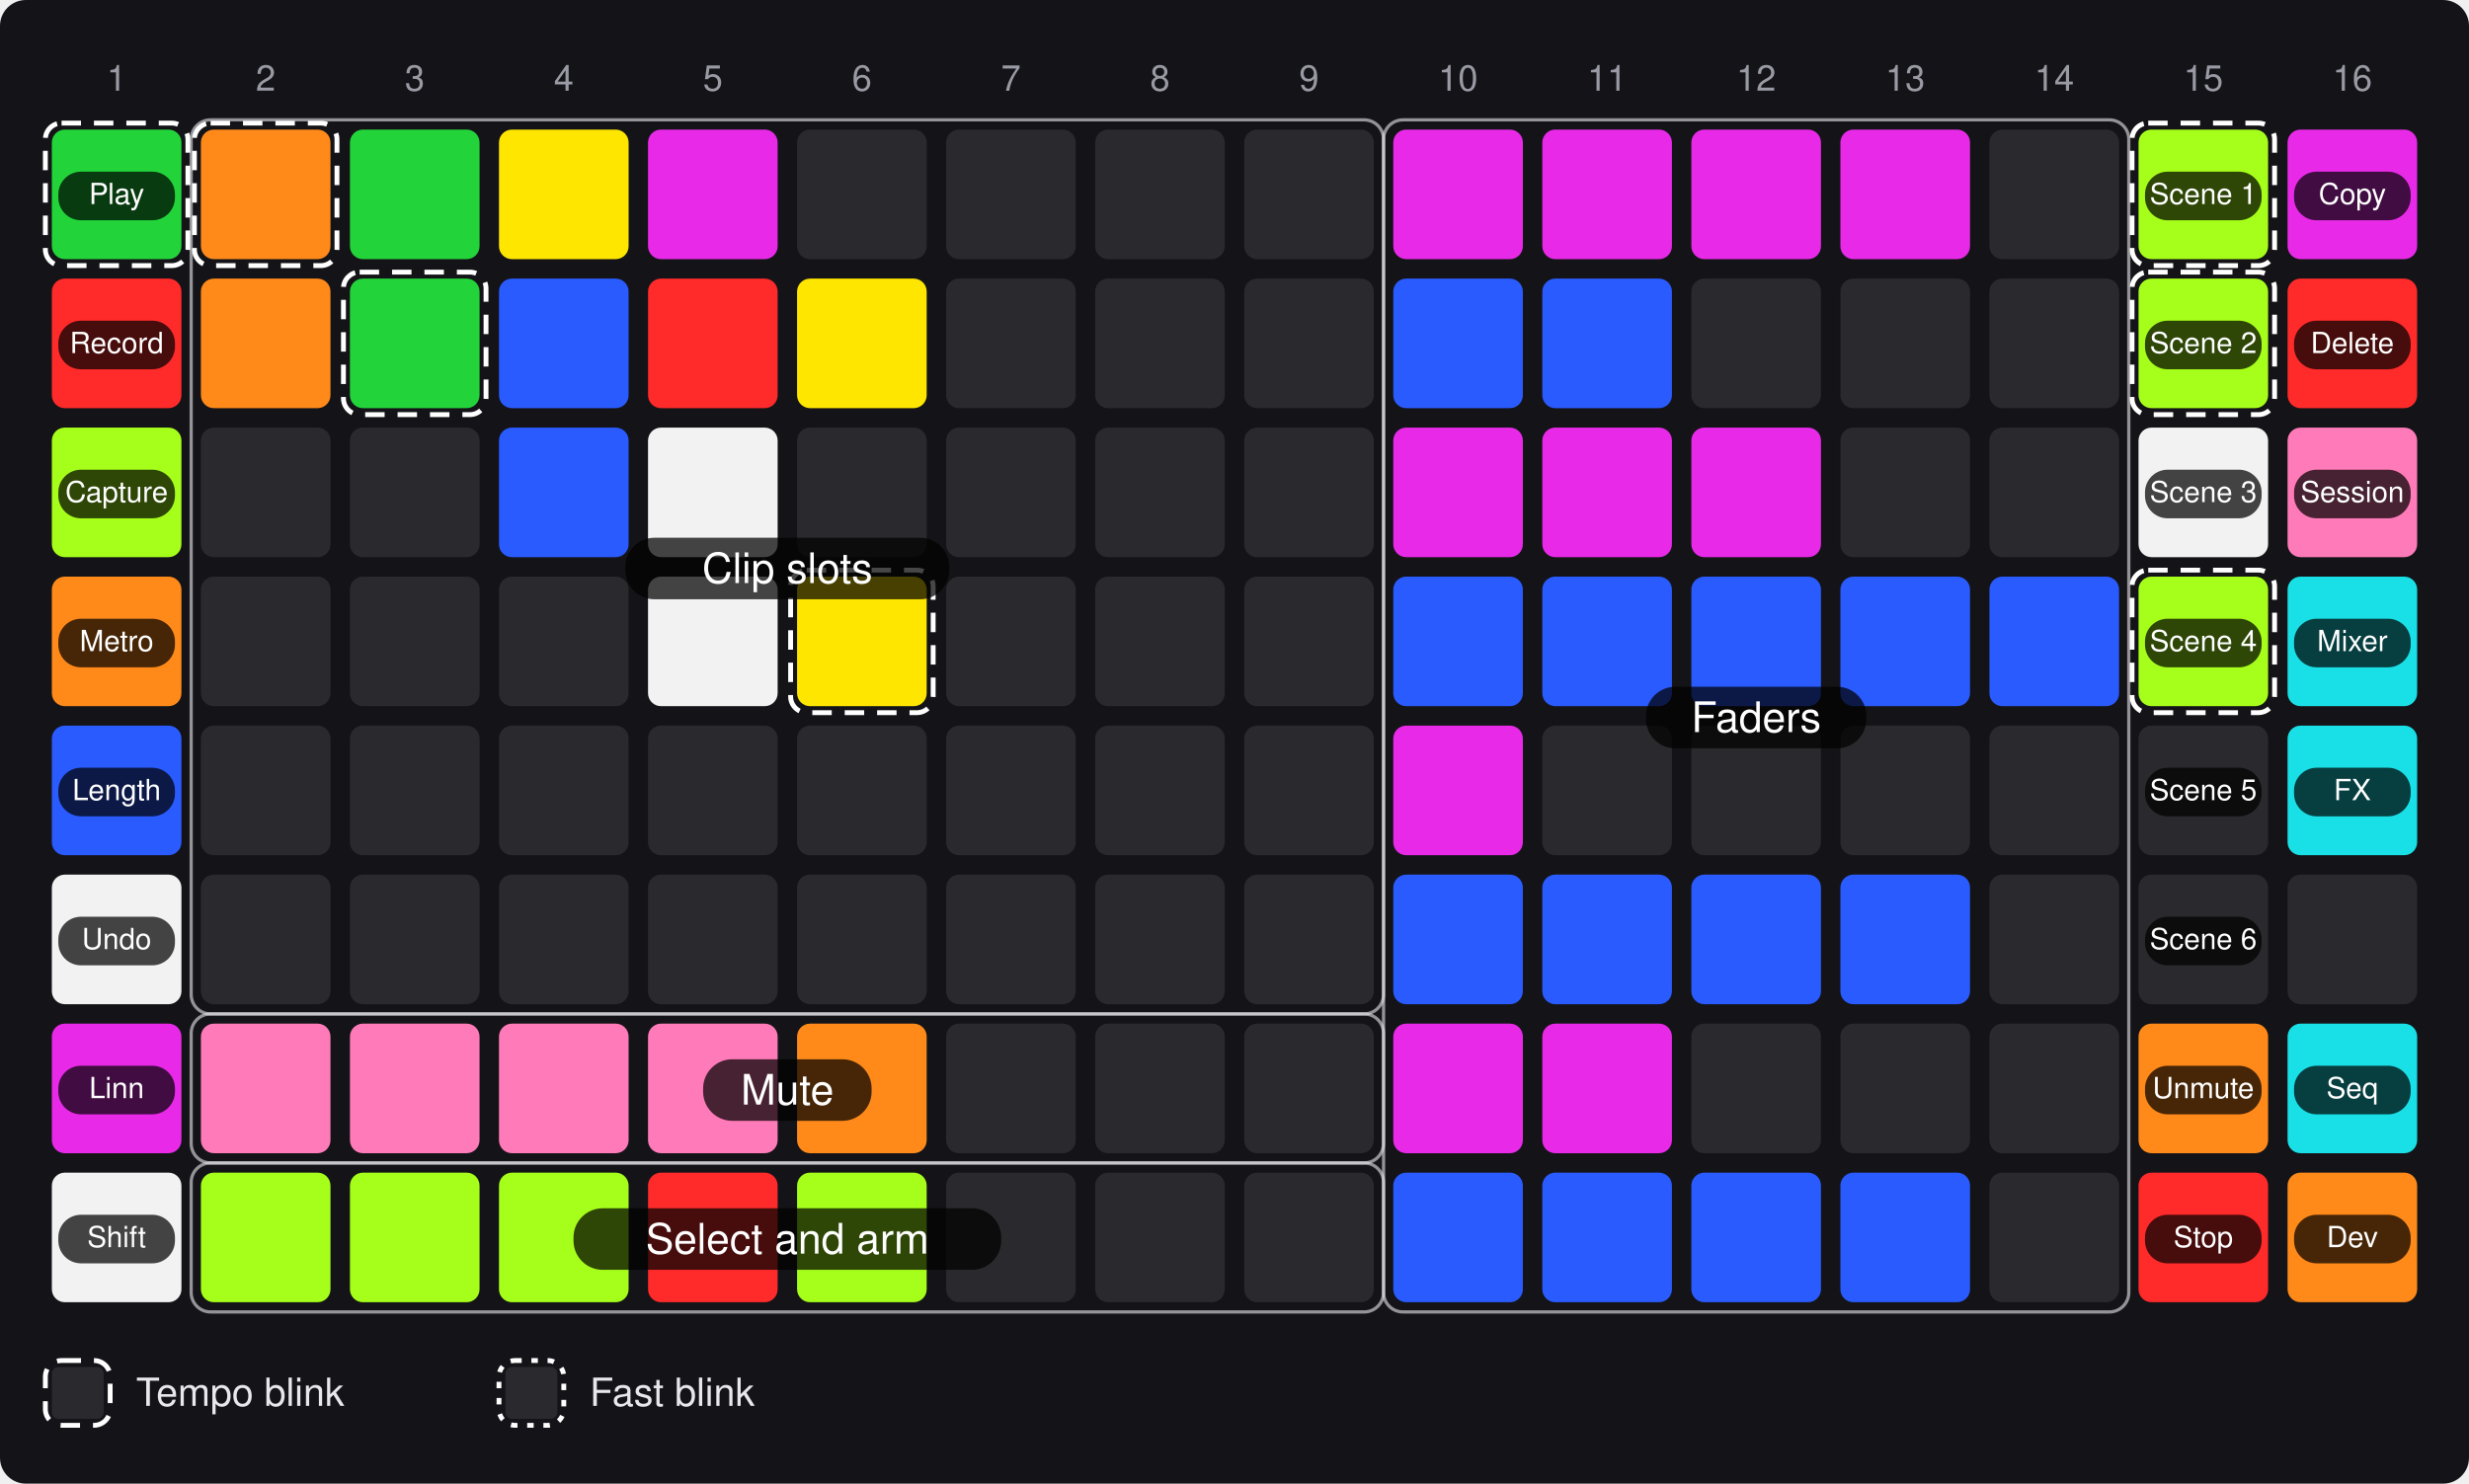
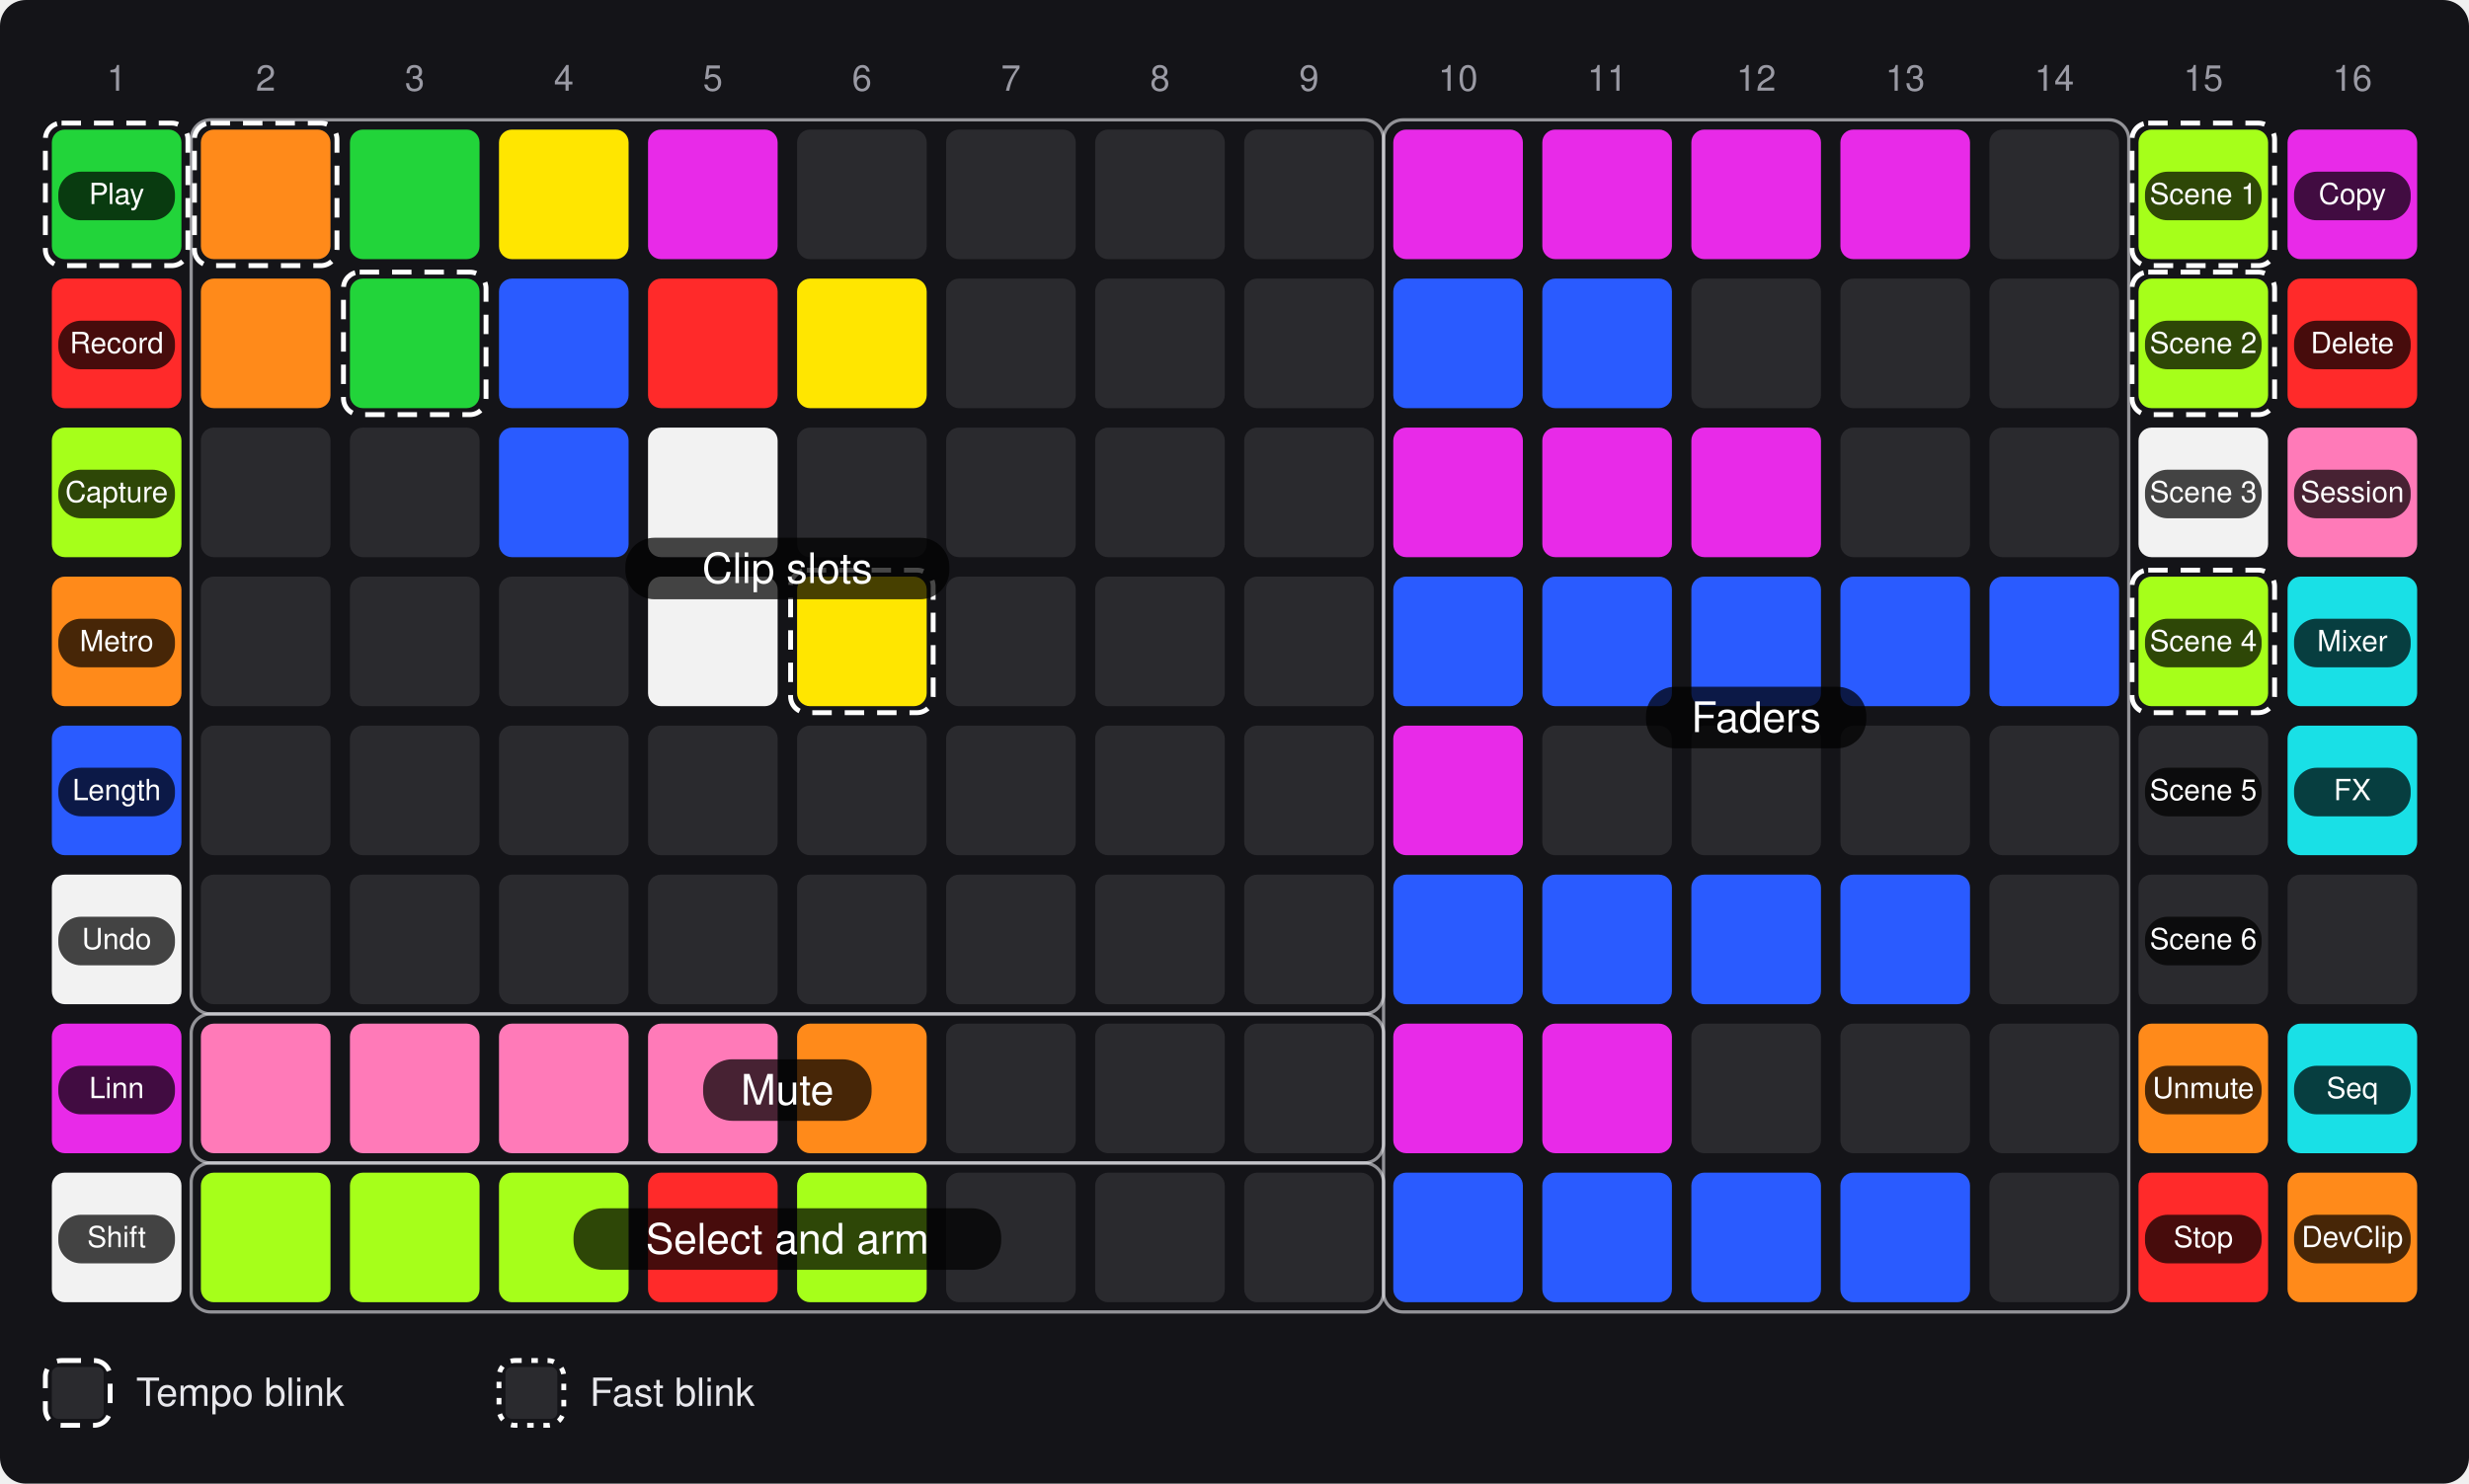
<svg xmlns="http://www.w3.org/2000/svg" width="762" height="458" viewBox="0 0 762 458" font-family="Helvetica, Arial, sans-serif">
  <rect x="0" y="0" width="762" height="458" rx="8" fill="#141418" />
  <text x="36" y="28" font-size="11" fill="#9a9aa4" text-anchor="middle">1</text>
  <text x="82" y="28" font-size="11" fill="#9a9aa4" text-anchor="middle">2</text>
  <text x="128" y="28" font-size="11" fill="#9a9aa4" text-anchor="middle">3</text>
  <text x="174" y="28" font-size="11" fill="#9a9aa4" text-anchor="middle">4</text>
  <text x="220" y="28" font-size="11" fill="#9a9aa4" text-anchor="middle">5</text>
  <text x="266" y="28" font-size="11" fill="#9a9aa4" text-anchor="middle">6</text>
  <text x="312" y="28" font-size="11" fill="#9a9aa4" text-anchor="middle">7</text>
  <text x="358" y="28" font-size="11" fill="#9a9aa4" text-anchor="middle">8</text>
  <text x="404" y="28" font-size="11" fill="#9a9aa4" text-anchor="middle">9</text>
  <text x="450" y="28" font-size="11" fill="#9a9aa4" text-anchor="middle">10</text>
  <text x="496" y="28" font-size="11" fill="#9a9aa4" text-anchor="middle">11</text>
  <text x="542" y="28" font-size="11" fill="#9a9aa4" text-anchor="middle">12</text>
  <text x="588" y="28" font-size="11" fill="#9a9aa4" text-anchor="middle">13</text>
  <text x="634" y="28" font-size="11" fill="#9a9aa4" text-anchor="middle">14</text>
  <text x="680" y="28" font-size="11" fill="#9a9aa4" text-anchor="middle">15</text>
  <text x="726" y="28" font-size="11" fill="#9a9aa4" text-anchor="middle">16</text>
  <rect x="16" y="40" width="40" height="40" rx="4" fill="#22d43a" />
  <rect x="14" y="38" width="44" height="44" rx="5" fill="none" stroke="#ffffff" stroke-width="1.5" stroke-dasharray="6 4" />
  <rect x="16" y="86" width="40" height="40" rx="4" fill="#ff2a2a" />
  <rect x="16" y="132" width="40" height="40" rx="4" fill="#a6ff1a" />
  <rect x="16" y="178" width="40" height="40" rx="4" fill="#ff8a1a" />
  <rect x="16" y="224" width="40" height="40" rx="4" fill="#2a5bff" />
  <rect x="16" y="270" width="40" height="40" rx="4" fill="#f2f2f2" />
  <rect x="16" y="316" width="40" height="40" rx="4" fill="#e82ae8" />
  <rect x="16" y="362" width="40" height="40" rx="4" fill="#f2f2f2" />
  <rect x="62" y="40" width="40" height="40" rx="4" fill="#ff8a1a" />
  <rect x="60" y="38" width="44" height="44" rx="5" fill="none" stroke="#ffffff" stroke-width="1.5" stroke-dasharray="6 4" />
  <rect x="62" y="86" width="40" height="40" rx="4" fill="#ff8a1a" />
  <rect x="62" y="132" width="40" height="40" rx="4" fill="#2a2a2e" />
  <rect x="62" y="178" width="40" height="40" rx="4" fill="#2a2a2e" />
  <rect x="62" y="224" width="40" height="40" rx="4" fill="#2a2a2e" />
  <rect x="62" y="270" width="40" height="40" rx="4" fill="#2a2a2e" />
  <rect x="62" y="316" width="40" height="40" rx="4" fill="#ff7ab8" />
  <rect x="62" y="362" width="40" height="40" rx="4" fill="#a6ff1a" />
  <rect x="108" y="40" width="40" height="40" rx="4" fill="#22d43a" />
  <rect x="108" y="86" width="40" height="40" rx="4" fill="#22d43a" />
  <rect x="106" y="84" width="44" height="44" rx="5" fill="none" stroke="#ffffff" stroke-width="1.5" stroke-dasharray="6 4" />
  <rect x="108" y="132" width="40" height="40" rx="4" fill="#2a2a2e" />
  <rect x="108" y="178" width="40" height="40" rx="4" fill="#2a2a2e" />
  <rect x="108" y="224" width="40" height="40" rx="4" fill="#2a2a2e" />
  <rect x="108" y="270" width="40" height="40" rx="4" fill="#2a2a2e" />
  <rect x="108" y="316" width="40" height="40" rx="4" fill="#ff7ab8" />
  <rect x="108" y="362" width="40" height="40" rx="4" fill="#a6ff1a" />
  <rect x="154" y="40" width="40" height="40" rx="4" fill="#ffe600" />
  <rect x="154" y="86" width="40" height="40" rx="4" fill="#2a5bff" />
  <rect x="154" y="132" width="40" height="40" rx="4" fill="#2a5bff" />
  <rect x="154" y="178" width="40" height="40" rx="4" fill="#2a2a2e" />
  <rect x="154" y="224" width="40" height="40" rx="4" fill="#2a2a2e" />
  <rect x="154" y="270" width="40" height="40" rx="4" fill="#2a2a2e" />
  <rect x="154" y="316" width="40" height="40" rx="4" fill="#ff7ab8" />
  <rect x="154" y="362" width="40" height="40" rx="4" fill="#a6ff1a" />
  <rect x="200" y="40" width="40" height="40" rx="4" fill="#e82ae8" />
  <rect x="200" y="86" width="40" height="40" rx="4" fill="#ff2a2a" />
  <rect x="200" y="132" width="40" height="40" rx="4" fill="#f2f2f2" />
  <rect x="200" y="178" width="40" height="40" rx="4" fill="#f2f2f2" />
  <rect x="200" y="224" width="40" height="40" rx="4" fill="#2a2a2e" />
  <rect x="200" y="270" width="40" height="40" rx="4" fill="#2a2a2e" />
  <rect x="200" y="316" width="40" height="40" rx="4" fill="#ff7ab8" />
  <rect x="200" y="362" width="40" height="40" rx="4" fill="#ff2a2a" />
  <rect x="246" y="40" width="40" height="40" rx="4" fill="#2a2a2e" />
  <rect x="246" y="86" width="40" height="40" rx="4" fill="#ffe600" />
  <rect x="246" y="132" width="40" height="40" rx="4" fill="#2a2a2e" />
  <rect x="246" y="178" width="40" height="40" rx="4" fill="#ffe600" />
  <rect x="244" y="176" width="44" height="44" rx="5" fill="none" stroke="#ffffff" stroke-width="1.5" stroke-dasharray="6 4" />
  <rect x="246" y="224" width="40" height="40" rx="4" fill="#2a2a2e" />
  <rect x="246" y="270" width="40" height="40" rx="4" fill="#2a2a2e" />
  <rect x="246" y="316" width="40" height="40" rx="4" fill="#ff8a1a" />
  <rect x="246" y="362" width="40" height="40" rx="4" fill="#a6ff1a" />
  <rect x="292" y="40" width="40" height="40" rx="4" fill="#2a2a2e" />
  <rect x="292" y="86" width="40" height="40" rx="4" fill="#2a2a2e" />
  <rect x="292" y="132" width="40" height="40" rx="4" fill="#2a2a2e" />
  <rect x="292" y="178" width="40" height="40" rx="4" fill="#2a2a2e" />
  <rect x="292" y="224" width="40" height="40" rx="4" fill="#2a2a2e" />
  <rect x="292" y="270" width="40" height="40" rx="4" fill="#2a2a2e" />
  <rect x="292" y="316" width="40" height="40" rx="4" fill="#2a2a2e" />
  <rect x="292" y="362" width="40" height="40" rx="4" fill="#2a2a2e" />
  <rect x="338" y="40" width="40" height="40" rx="4" fill="#2a2a2e" />
  <rect x="338" y="86" width="40" height="40" rx="4" fill="#2a2a2e" />
  <rect x="338" y="132" width="40" height="40" rx="4" fill="#2a2a2e" />
  <rect x="338" y="178" width="40" height="40" rx="4" fill="#2a2a2e" />
  <rect x="338" y="224" width="40" height="40" rx="4" fill="#2a2a2e" />
  <rect x="338" y="270" width="40" height="40" rx="4" fill="#2a2a2e" />
  <rect x="338" y="316" width="40" height="40" rx="4" fill="#2a2a2e" />
  <rect x="338" y="362" width="40" height="40" rx="4" fill="#2a2a2e" />
  <rect x="384" y="40" width="40" height="40" rx="4" fill="#2a2a2e" />
  <rect x="384" y="86" width="40" height="40" rx="4" fill="#2a2a2e" />
  <rect x="384" y="132" width="40" height="40" rx="4" fill="#2a2a2e" />
  <rect x="384" y="178" width="40" height="40" rx="4" fill="#2a2a2e" />
  <rect x="384" y="224" width="40" height="40" rx="4" fill="#2a2a2e" />
  <rect x="384" y="270" width="40" height="40" rx="4" fill="#2a2a2e" />
  <rect x="384" y="316" width="40" height="40" rx="4" fill="#2a2a2e" />
  <rect x="384" y="362" width="40" height="40" rx="4" fill="#2a2a2e" />
  <rect x="430" y="40" width="40" height="40" rx="4" fill="#e82ae8" />
  <rect x="430" y="86" width="40" height="40" rx="4" fill="#2a5bff" />
  <rect x="430" y="132" width="40" height="40" rx="4" fill="#e82ae8" />
  <rect x="430" y="178" width="40" height="40" rx="4" fill="#2a5bff" />
  <rect x="430" y="224" width="40" height="40" rx="4" fill="#e82ae8" />
  <rect x="430" y="270" width="40" height="40" rx="4" fill="#2a5bff" />
  <rect x="430" y="316" width="40" height="40" rx="4" fill="#e82ae8" />
  <rect x="430" y="362" width="40" height="40" rx="4" fill="#2a5bff" />
  <rect x="476" y="40" width="40" height="40" rx="4" fill="#e82ae8" />
  <rect x="476" y="86" width="40" height="40" rx="4" fill="#2a5bff" />
  <rect x="476" y="132" width="40" height="40" rx="4" fill="#e82ae8" />
  <rect x="476" y="178" width="40" height="40" rx="4" fill="#2a5bff" />
  <rect x="476" y="224" width="40" height="40" rx="4" fill="#2a2a2e" />
  <rect x="476" y="270" width="40" height="40" rx="4" fill="#2a5bff" />
  <rect x="476" y="316" width="40" height="40" rx="4" fill="#e82ae8" />
  <rect x="476" y="362" width="40" height="40" rx="4" fill="#2a5bff" />
  <rect x="522" y="40" width="40" height="40" rx="4" fill="#e82ae8" />
  <rect x="522" y="86" width="40" height="40" rx="4" fill="#2a2a2e" />
  <rect x="522" y="132" width="40" height="40" rx="4" fill="#e82ae8" />
  <rect x="522" y="178" width="40" height="40" rx="4" fill="#2a5bff" />
  <rect x="522" y="224" width="40" height="40" rx="4" fill="#2a2a2e" />
  <rect x="522" y="270" width="40" height="40" rx="4" fill="#2a5bff" />
  <rect x="522" y="316" width="40" height="40" rx="4" fill="#2a2a2e" />
  <rect x="522" y="362" width="40" height="40" rx="4" fill="#2a5bff" />
  <rect x="568" y="40" width="40" height="40" rx="4" fill="#e82ae8" />
  <rect x="568" y="86" width="40" height="40" rx="4" fill="#2a2a2e" />
  <rect x="568" y="132" width="40" height="40" rx="4" fill="#2a2a2e" />
  <rect x="568" y="178" width="40" height="40" rx="4" fill="#2a5bff" />
  <rect x="568" y="224" width="40" height="40" rx="4" fill="#2a2a2e" />
  <rect x="568" y="270" width="40" height="40" rx="4" fill="#2a5bff" />
  <rect x="568" y="316" width="40" height="40" rx="4" fill="#2a2a2e" />
  <rect x="568" y="362" width="40" height="40" rx="4" fill="#2a5bff" />
  <rect x="614" y="40" width="40" height="40" rx="4" fill="#2a2a2e" />
  <rect x="614" y="86" width="40" height="40" rx="4" fill="#2a2a2e" />
  <rect x="614" y="132" width="40" height="40" rx="4" fill="#2a2a2e" />
  <rect x="614" y="178" width="40" height="40" rx="4" fill="#2a5bff" />
  <rect x="614" y="224" width="40" height="40" rx="4" fill="#2a2a2e" />
  <rect x="614" y="270" width="40" height="40" rx="4" fill="#2a2a2e" />
  <rect x="614" y="316" width="40" height="40" rx="4" fill="#2a2a2e" />
  <rect x="614" y="362" width="40" height="40" rx="4" fill="#2a2a2e" />
  <rect x="660" y="40" width="40" height="40" rx="4" fill="#a6ff1a" />
  <rect x="658" y="38" width="44" height="44" rx="5" fill="none" stroke="#ffffff" stroke-width="1.5" stroke-dasharray="6 4" />
  <rect x="660" y="86" width="40" height="40" rx="4" fill="#a6ff1a" />
  <rect x="658" y="84" width="44" height="44" rx="5" fill="none" stroke="#ffffff" stroke-width="1.5" stroke-dasharray="6 4" />
  <rect x="660" y="132" width="40" height="40" rx="4" fill="#f2f2f2" />
  <rect x="660" y="178" width="40" height="40" rx="4" fill="#a6ff1a" />
  <rect x="658" y="176" width="44" height="44" rx="5" fill="none" stroke="#ffffff" stroke-width="1.5" stroke-dasharray="6 4" />
  <rect x="660" y="224" width="40" height="40" rx="4" fill="#2a2a2e" />
  <rect x="660" y="270" width="40" height="40" rx="4" fill="#2a2a2e" />
  <rect x="660" y="316" width="40" height="40" rx="4" fill="#ff8a1a" />
  <rect x="660" y="362" width="40" height="40" rx="4" fill="#ff2a2a" />
  <rect x="706" y="40" width="40" height="40" rx="4" fill="#e82ae8" />
  <rect x="706" y="86" width="40" height="40" rx="4" fill="#ff2a2a" />
  <rect x="706" y="132" width="40" height="40" rx="4" fill="#ff7ab8" />
  <rect x="706" y="178" width="40" height="40" rx="4" fill="#19e0e6" />
  <rect x="706" y="224" width="40" height="40" rx="4" fill="#19e0e6" />
  <rect x="706" y="270" width="40" height="40" rx="4" fill="#2a2a2e" />
  <rect x="706" y="316" width="40" height="40" rx="4" fill="#19e0e6" />
  <rect x="706" y="362" width="40" height="40" rx="4" fill="#ff8a1a" />
  <rect x="18" y="53" width="36" height="15" rx="7" fill="#000000" fill-opacity="0.72" />
  <text x="36" y="63" font-size="9" fill="#ffffff" text-anchor="middle">Play</text>
  <rect x="18" y="99" width="36" height="15" rx="7" fill="#000000" fill-opacity="0.72" />
  <text x="36" y="109" font-size="9" fill="#ffffff" text-anchor="middle">Record</text>
  <rect x="18" y="145" width="36" height="15" rx="7" fill="#000000" fill-opacity="0.72" />
  <text x="36" y="155" font-size="9" fill="#ffffff" text-anchor="middle">Capture</text>
  <rect x="18" y="191" width="36" height="15" rx="7" fill="#000000" fill-opacity="0.72" />
  <text x="36" y="201" font-size="9" fill="#ffffff" text-anchor="middle">Metro</text>
  <rect x="18" y="237" width="36" height="15" rx="7" fill="#000000" fill-opacity="0.72" />
  <text x="36" y="247" font-size="9" fill="#ffffff" text-anchor="middle">Length</text>
  <rect x="18" y="283" width="36" height="15" rx="7" fill="#000000" fill-opacity="0.72" />
  <text x="36" y="293" font-size="9" fill="#ffffff" text-anchor="middle">Undo</text>
  <rect x="18" y="329" width="36" height="15" rx="7" fill="#000000" fill-opacity="0.72" />
  <text x="36" y="339" font-size="9" fill="#ffffff" text-anchor="middle">Linn</text>
  <rect x="18" y="375" width="36" height="15" rx="7" fill="#000000" fill-opacity="0.72" />
  <text x="36" y="385" font-size="9" fill="#ffffff" text-anchor="middle">Shift</text>
  <rect x="662" y="53" width="36" height="15" rx="7" fill="#000000" fill-opacity="0.72" />
  <text x="680" y="63" font-size="9" fill="#ffffff" text-anchor="middle">Scene 1</text>
  <rect x="662" y="99" width="36" height="15" rx="7" fill="#000000" fill-opacity="0.72" />
  <text x="680" y="109" font-size="9" fill="#ffffff" text-anchor="middle">Scene 2</text>
  <rect x="662" y="145" width="36" height="15" rx="7" fill="#000000" fill-opacity="0.72" />
  <text x="680" y="155" font-size="9" fill="#ffffff" text-anchor="middle">Scene 3</text>
  <rect x="662" y="191" width="36" height="15" rx="7" fill="#000000" fill-opacity="0.72" />
  <text x="680" y="201" font-size="9" fill="#ffffff" text-anchor="middle">Scene 4</text>
  <rect x="662" y="237" width="36" height="15" rx="7" fill="#000000" fill-opacity="0.72" />
  <text x="680" y="247" font-size="9" fill="#ffffff" text-anchor="middle">Scene 5</text>
  <rect x="662" y="283" width="36" height="15" rx="7" fill="#000000" fill-opacity="0.72" />
  <text x="680" y="293" font-size="9" fill="#ffffff" text-anchor="middle">Scene 6</text>
  <rect x="662" y="329" width="36" height="15" rx="7" fill="#000000" fill-opacity="0.72" />
  <text x="680" y="339" font-size="9" fill="#ffffff" text-anchor="middle">Unmute</text>
  <rect x="662" y="375" width="36" height="15" rx="7" fill="#000000" fill-opacity="0.72" />
  <text x="680" y="385" font-size="9" fill="#ffffff" text-anchor="middle">Stop</text>
  <rect x="708" y="53" width="36" height="15" rx="7" fill="#000000" fill-opacity="0.72" />
  <text x="726" y="63" font-size="9" fill="#ffffff" text-anchor="middle">Copy</text>
  <rect x="708" y="99" width="36" height="15" rx="7" fill="#000000" fill-opacity="0.72" />
  <text x="726" y="109" font-size="9" fill="#ffffff" text-anchor="middle">Delete</text>
  <rect x="708" y="145" width="36" height="15" rx="7" fill="#000000" fill-opacity="0.72" />
  <text x="726" y="155" font-size="9" fill="#ffffff" text-anchor="middle">Session</text>
  <rect x="708" y="191" width="36" height="15" rx="7" fill="#000000" fill-opacity="0.72" />
  <text x="726" y="201" font-size="9" fill="#ffffff" text-anchor="middle">Mixer</text>
  <rect x="708" y="237" width="36" height="15" rx="7" fill="#000000" fill-opacity="0.72" />
  <text x="726" y="247" font-size="9" fill="#ffffff" text-anchor="middle">FX</text>
  <rect x="708" y="329" width="36" height="15" rx="7" fill="#000000" fill-opacity="0.72" />
  <text x="726" y="339" font-size="9" fill="#ffffff" text-anchor="middle">Seq</text>
  <rect x="708" y="375" width="36" height="15" rx="7" fill="#000000" fill-opacity="0.72" />
-   <text x="726" y="385" font-size="9" fill="#ffffff" text-anchor="middle">Dev</text>
+   <text x="726" y="385" font-size="9" fill="#ffffff" text-anchor="middle">DevClip</text>
  <rect x="59" y="37" width="368" height="276" rx="6" fill="none" stroke="#e8e8ec" stroke-width="1" stroke-opacity="0.6" />
  <rect x="193" y="166" width="100" height="19" rx="9" fill="#000000" fill-opacity="0.72" />
  <text x="243" y="180" font-size="13" fill="#ffffff" text-anchor="middle">Clip slots</text>
  <rect x="59" y="313" width="368" height="46" rx="6" fill="none" stroke="#e8e8ec" stroke-width="1" stroke-opacity="0.6" />
  <rect x="217" y="327" width="52" height="19" rx="9" fill="#000000" fill-opacity="0.72" />
  <text x="243" y="341" font-size="13" fill="#ffffff" text-anchor="middle">Mute</text>
  <rect x="59" y="359" width="368" height="46" rx="6" fill="none" stroke="#e8e8ec" stroke-width="1" stroke-opacity="0.6" />
  <rect x="177" y="373" width="132" height="19" rx="9" fill="#000000" fill-opacity="0.72" />
  <text x="243" y="387" font-size="13" fill="#ffffff" text-anchor="middle">Select and arm</text>
  <rect x="427" y="37" width="230" height="368" rx="6" fill="none" stroke="#e8e8ec" stroke-width="1" stroke-opacity="0.6" />
  <rect x="508" y="212" width="68" height="19" rx="9" fill="#000000" fill-opacity="0.72" />
  <text x="542" y="226" font-size="13" fill="#ffffff" text-anchor="middle">Faders</text>
  <rect x="16" y="422" width="16" height="16" rx="2" fill="#2a2a2e" />
  <rect x="14" y="420" width="20" height="20" rx="5" fill="none" stroke="#ffffff" stroke-width="1.5" stroke-dasharray="6 4" />
  <text x="42" y="434" font-size="12" fill="#e8e8ec">Tempo blink</text>
  <rect x="156" y="422" width="16" height="16" rx="2" fill="#2a2a2e" />
  <rect x="154" y="420" width="20" height="20" rx="5" fill="none" stroke="#ffffff" stroke-width="1.5" stroke-dasharray="2 3" />
  <text x="182" y="434" font-size="12" fill="#e8e8ec">Fast blink</text>
</svg>
